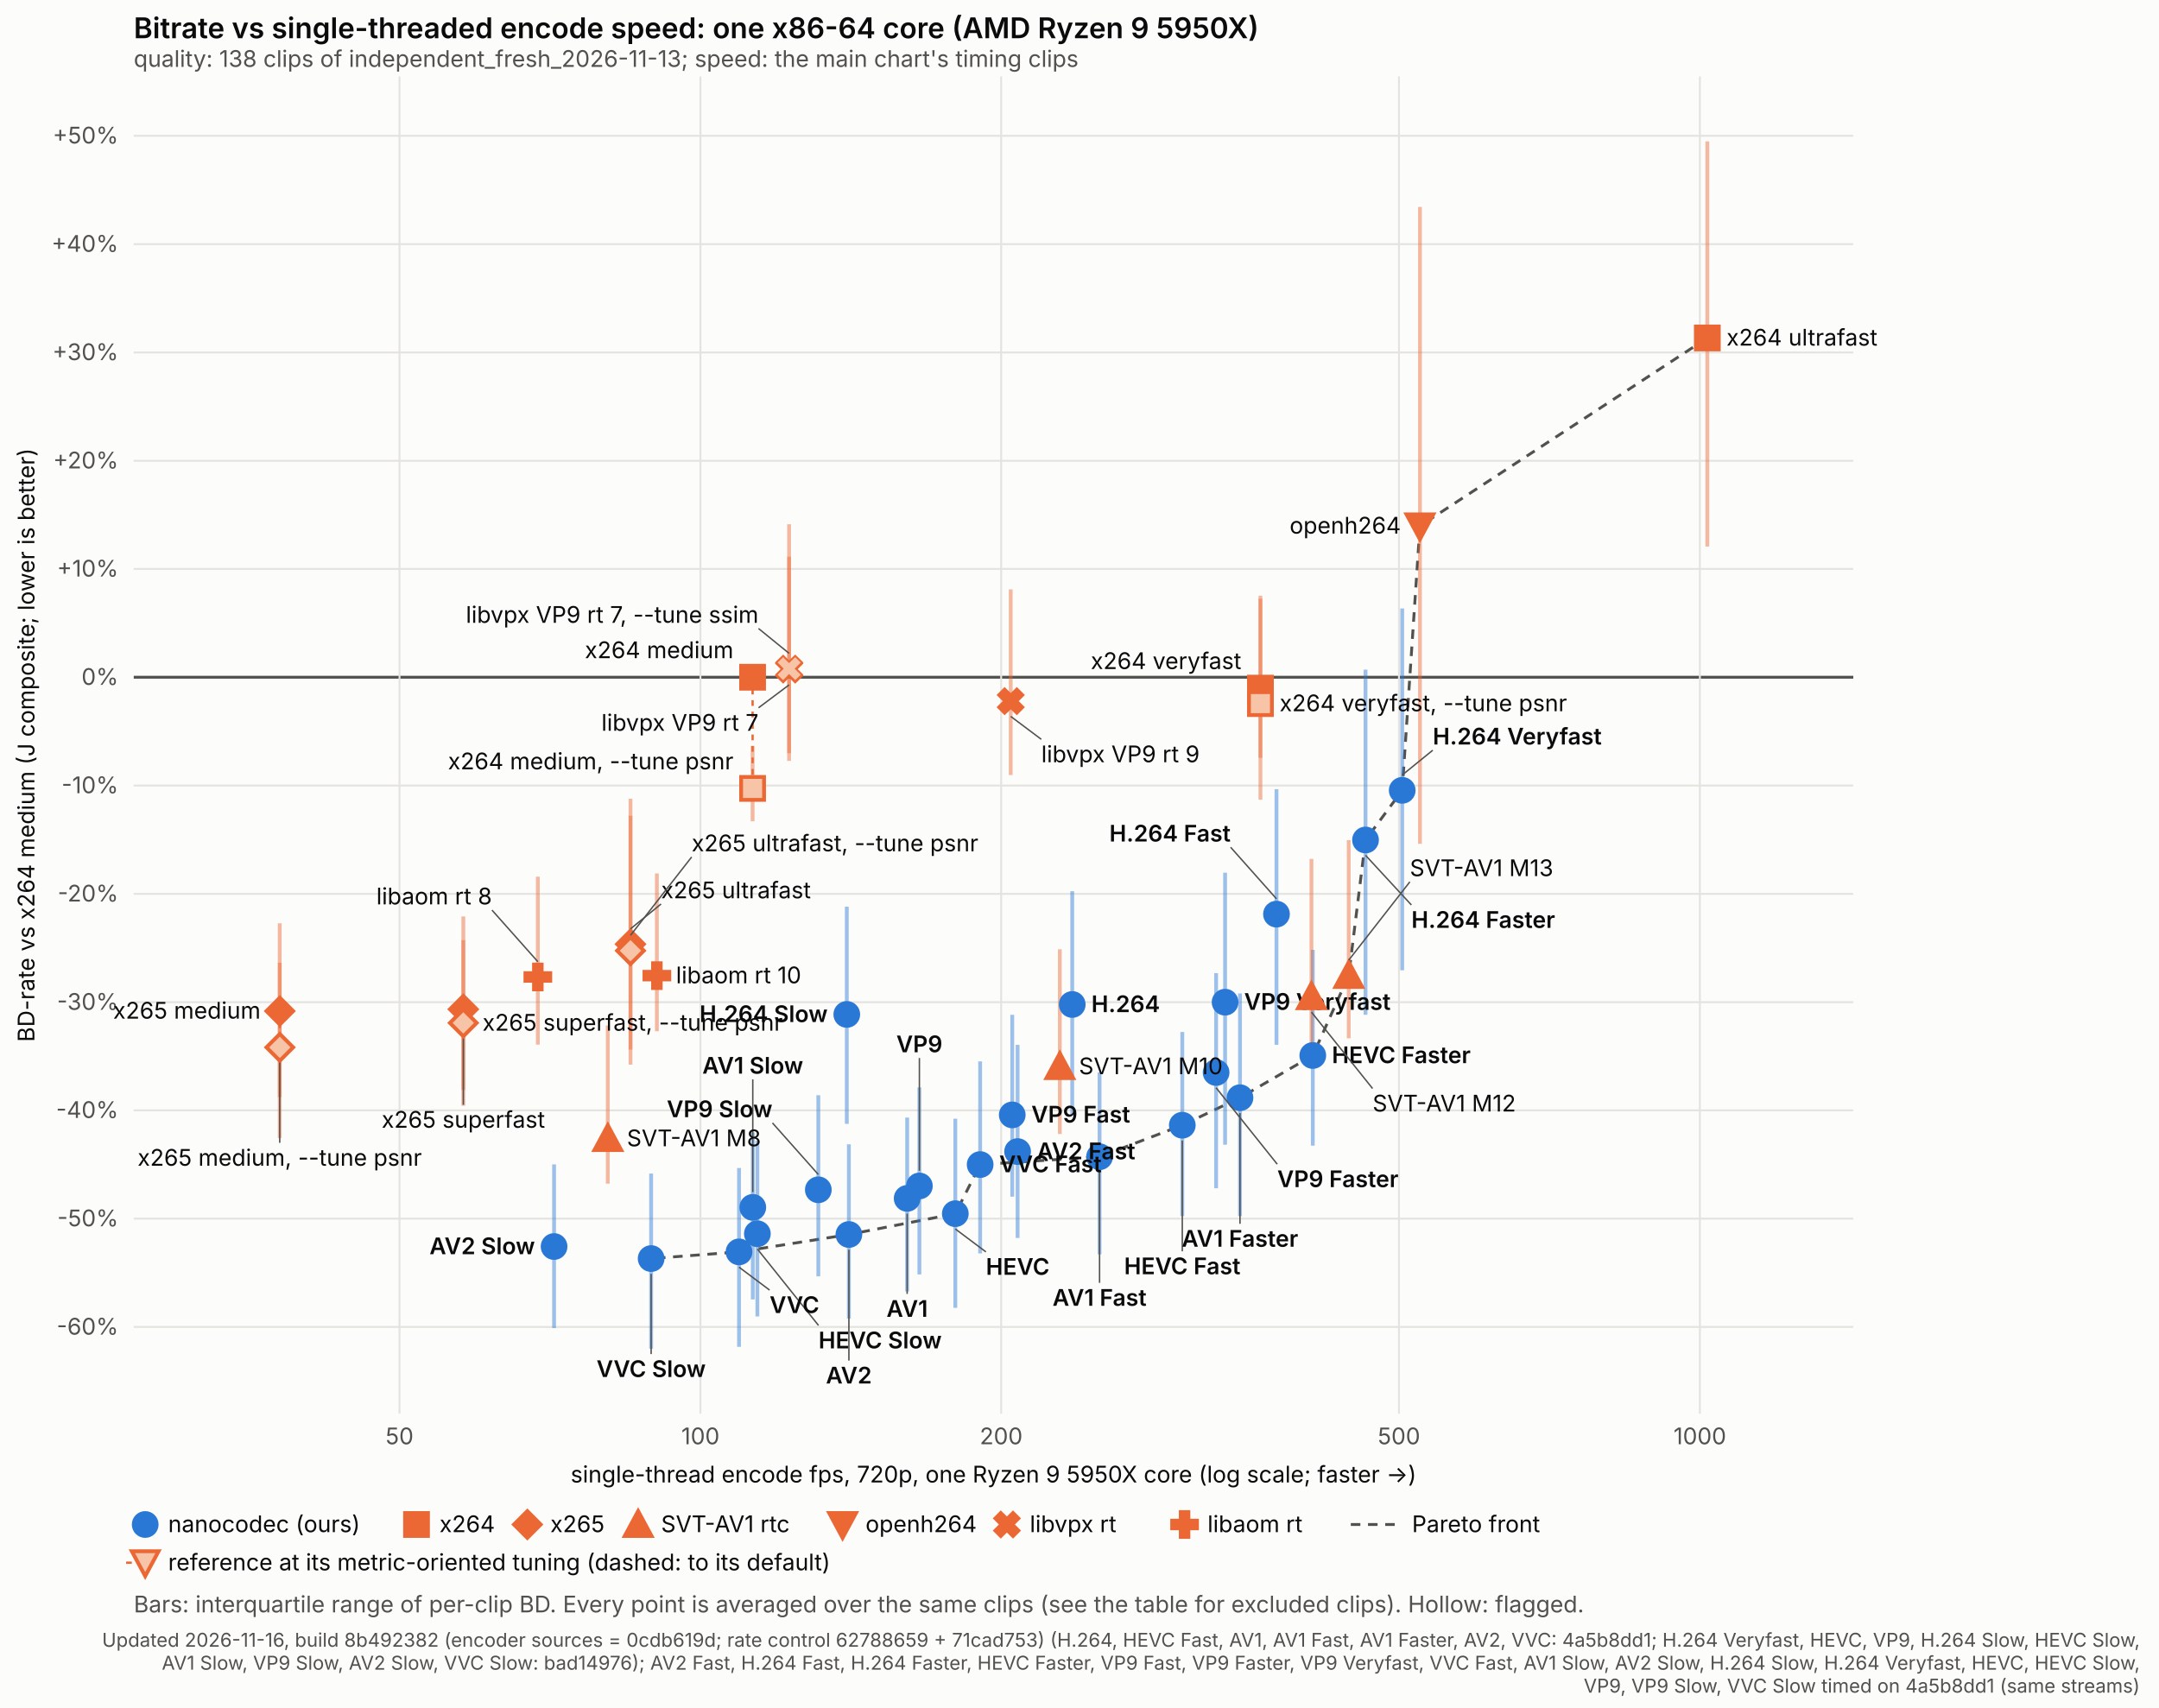
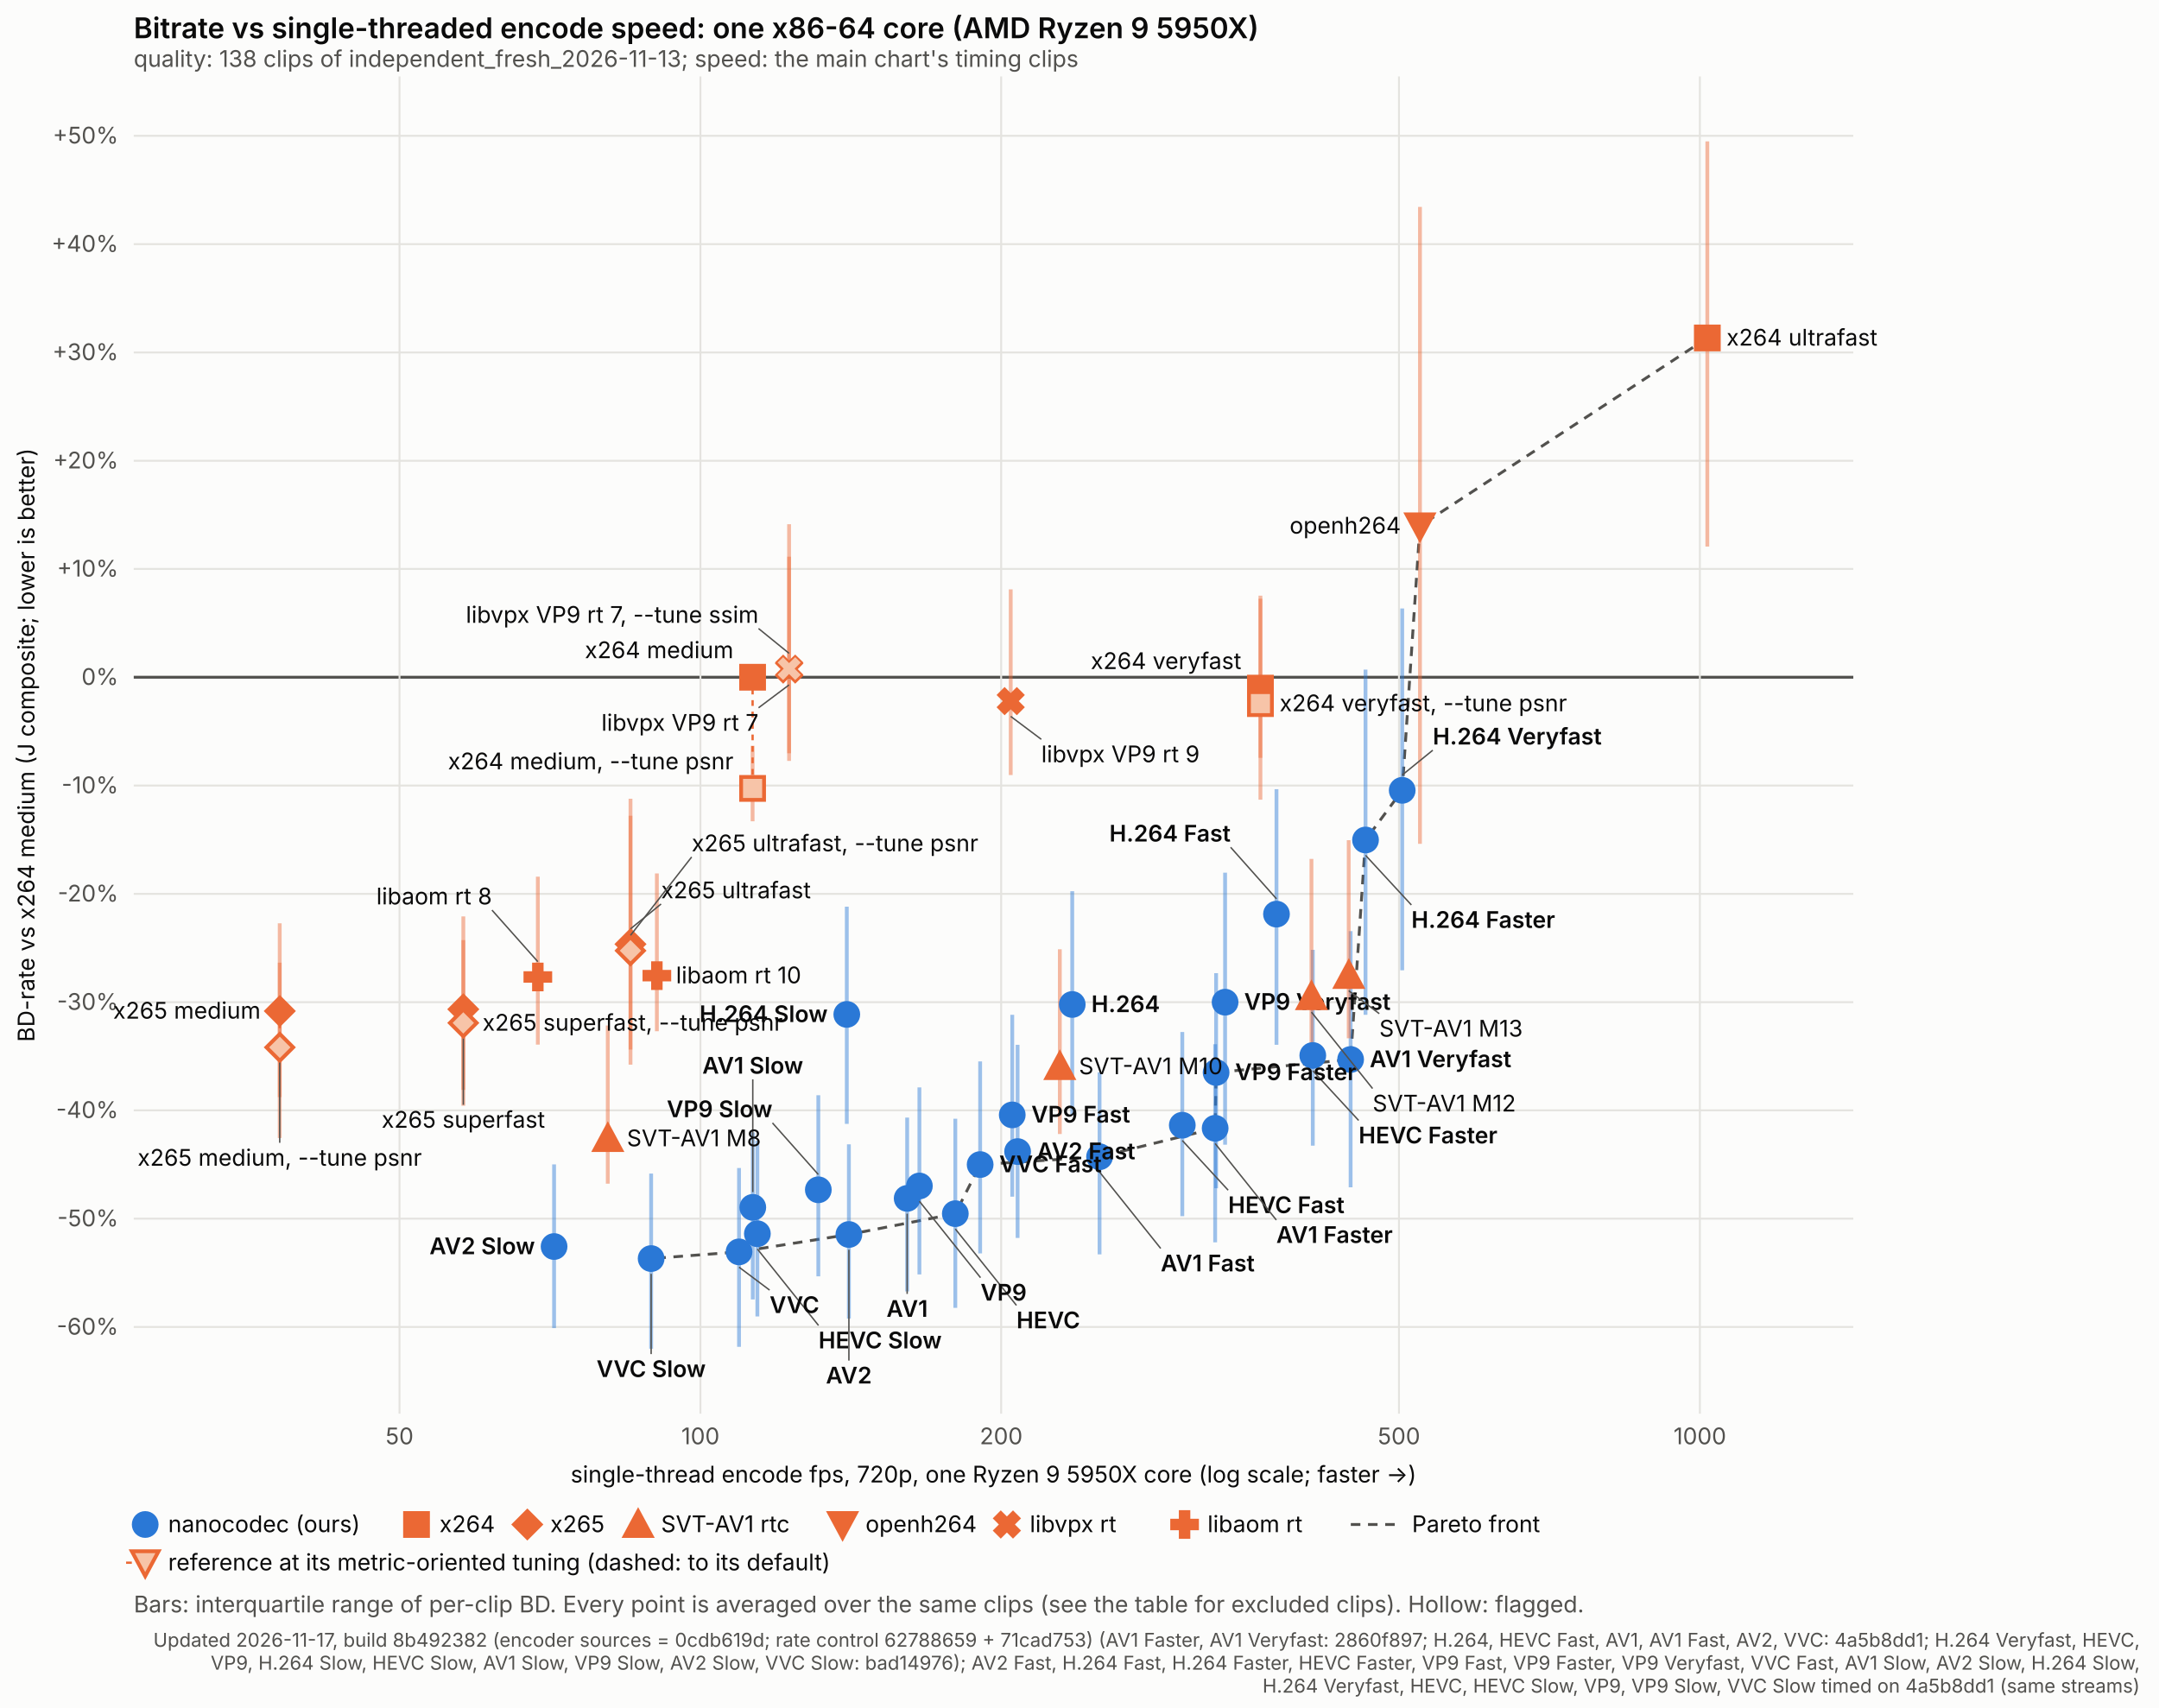
<svg xmlns="http://www.w3.org/2000/svg" viewBox="0 0 1130 894" width="1130" height="894" font-family="system-ui, -apple-system, Segoe UI, sans-serif" font-size="12">
  <rect width="1130" height="894" fill="#fcfcfb" />
  <text x="70" y="20" font-size="15" font-weight="600" fill="#0b0b0b">Bitrate vs single-threaded encode speed: one x86-64 core (AMD Ryzen 9 5950X)</text>
  <text x="70" y="35" fill="#52514e">quality: 138 clips of independent_fresh_2026-11-13; speed: the main chart's timing clips</text>
  <line x1="70" x2="970" y1="694.6" y2="694.6" stroke="#e4e3df" stroke-width="1" />
  <text x="62" y="698.6" text-anchor="end" fill="#52514e">-60%</text>
  <line x1="70" x2="970" y1="637.9" y2="637.9" stroke="#e4e3df" stroke-width="1" />
  <text x="62" y="641.9" text-anchor="end" fill="#52514e">-50%</text>
  <line x1="70" x2="970" y1="581.2" y2="581.2" stroke="#e4e3df" stroke-width="1" />
  <text x="62" y="585.2" text-anchor="end" fill="#52514e">-40%</text>
  <line x1="70" x2="970" y1="524.6" y2="524.6" stroke="#e4e3df" stroke-width="1" />
  <text x="62" y="528.6" text-anchor="end" fill="#52514e">-30%</text>
  <line x1="70" x2="970" y1="467.9" y2="467.9" stroke="#e4e3df" stroke-width="1" />
  <text x="62" y="471.9" text-anchor="end" fill="#52514e">-20%</text>
  <line x1="70" x2="970" y1="411.2" y2="411.2" stroke="#e4e3df" stroke-width="1" />
  <text x="62" y="415.2" text-anchor="end" fill="#52514e">-10%</text>
  <line x1="70" x2="970" y1="354.5" y2="354.5" stroke="#52514e" stroke-width="1.5" />
  <text x="62" y="358.5" text-anchor="end" fill="#52514e">0%</text>
  <line x1="70" x2="970" y1="297.8" y2="297.8" stroke="#e4e3df" stroke-width="1" />
  <text x="62" y="301.8" text-anchor="end" fill="#52514e">+10%</text>
  <line x1="70" x2="970" y1="241.2" y2="241.2" stroke="#e4e3df" stroke-width="1" />
  <text x="62" y="245.2" text-anchor="end" fill="#52514e">+20%</text>
  <line x1="70" x2="970" y1="184.5" y2="184.5" stroke="#e4e3df" stroke-width="1" />
  <text x="62" y="188.5" text-anchor="end" fill="#52514e">+30%</text>
  <line x1="70" x2="970" y1="127.8" y2="127.8" stroke="#e4e3df" stroke-width="1" />
  <text x="62" y="131.8" text-anchor="end" fill="#52514e">+40%</text>
  <line x1="70" x2="970" y1="71.1" y2="71.1" stroke="#e4e3df" stroke-width="1" />
  <text x="62" y="75.1" text-anchor="end" fill="#52514e">+50%</text>
  <line x1="209.1" x2="209.1" y1="40" y2="740" stroke="#e4e3df" />
  <text x="209.1" y="756" text-anchor="middle" fill="#52514e">50</text>
  <line x1="366.6" x2="366.6" y1="40" y2="740" stroke="#e4e3df" />
  <text x="366.6" y="756" text-anchor="middle" fill="#52514e">100</text>
  <line x1="524.0" x2="524.0" y1="40" y2="740" stroke="#e4e3df" />
  <text x="524.0" y="756" text-anchor="middle" fill="#52514e">200</text>
  <line x1="732.2" x2="732.2" y1="40" y2="740" stroke="#e4e3df" />
  <text x="732.2" y="756" text-anchor="middle" fill="#52514e">500</text>
  <line x1="889.7" x2="889.7" y1="40" y2="740" stroke="#e4e3df" />
  <text x="889.7" y="756" text-anchor="middle" fill="#52514e">1000</text>
  <text x="520.0" y="776" text-anchor="middle" fill="#0b0b0b">single-thread encode fps, 720p, one Ryzen 9 5950X core (log scale; faster →)</text>
  <text transform="translate(18,390.0) rotate(-90)" text-anchor="middle" fill="#0b0b0b">BD-rate vs x264 medium (J composite; lower is better)</text>
-   <polyline points="893.6,176.9 743.2,275.3 733.9,413.7 714.7,439.7 705.9,510.6 687.1,552.5 649.0,574.6 618.8,589.0 575.5,605.5 513.0,609.6 500.0,635.3 444.3,646.2 386.8,655.3 340.8,658.8" fill="none" stroke="#52514e" stroke-width="1.5" stroke-dasharray="5 4" />
+   <polyline points="893.6,176.9 743.2,275.3 733.9,413.7 714.7,439.7 706.9,554.6 636.5,561.4 636.0,590.6 575.5,605.5 513.0,609.6 500.0,635.3 444.3,646.2 386.8,655.3 340.8,658.8" fill="none" stroke="#52514e" stroke-width="1.5" stroke-dasharray="5 4" />
  <line x1="659.7" y1="360.2" x2="659.7" y2="368.3" stroke="#eb6834" stroke-width="1.2" stroke-dasharray="3 3" />
  <line x1="393.9" y1="354.5" x2="393.9" y2="412.7" stroke="#eb6834" stroke-width="1.2" stroke-dasharray="3 3" />
  <line x1="330.0" y1="494.2" x2="330.0" y2="497.6" stroke="#eb6834" stroke-width="1.2" stroke-dasharray="3 3" />
  <line x1="242.5" y1="528.3" x2="242.5" y2="535.5" stroke="#eb6834" stroke-width="1.2" stroke-dasharray="3 3" />
  <line x1="146.4" y1="529.2" x2="146.4" y2="548.2" stroke="#eb6834" stroke-width="1.2" stroke-dasharray="3 3" />
  <line x1="413.0" y1="350.5" x2="413.0" y2="350.0" stroke="#eb6834" stroke-width="1.2" stroke-dasharray="3 3" />
  <line x1="393.9" x2="393.9" y1="354.5" y2="354.5" stroke="#eb6834" stroke-opacity="0.45" stroke-width="2" />
  <line x1="443.2" x2="443.2" y1="588.3" y2="474.6" stroke="#2a78d6" stroke-opacity="0.45" stroke-width="2" />
  <line x1="561.2" x2="561.2" y1="583.8" y2="466.5" stroke="#2a78d6" stroke-opacity="0.45" stroke-width="2" />
  <line x1="668.1" x2="668.1" y1="546.9" y2="413.1" stroke="#2a78d6" stroke-opacity="0.45" stroke-width="2" />
  <line x1="714.7" x2="714.7" y1="531.2" y2="350.5" stroke="#2a78d6" stroke-opacity="0.45" stroke-width="2" />
  <line x1="733.9" x2="733.9" y1="507.9" y2="318.5" stroke="#2a78d6" stroke-opacity="0.45" stroke-width="2" />
  <line x1="396.4" x2="396.4" y1="689.1" y2="597.1" stroke="#2a78d6" stroke-opacity="0.45" stroke-width="2" />
  <line x1="500.0" x2="500.0" y1="684.6" y2="585.6" stroke="#2a78d6" stroke-opacity="0.45" stroke-width="2" />
  <line x1="618.8" x2="618.8" y1="636.6" y2="540.2" stroke="#2a78d6" stroke-opacity="0.45" stroke-width="2" />
  <line x1="687.1" x2="687.1" y1="599.7" y2="497.2" stroke="#2a78d6" stroke-opacity="0.45" stroke-width="2" />
  <line x1="394.0" x2="394.0" y1="680.2" y2="592.8" stroke="#2a78d6" stroke-opacity="0.45" stroke-width="2" />
  <line x1="474.8" x2="474.8" y1="676.0" y2="585.0" stroke="#2a78d6" stroke-opacity="0.45" stroke-width="2" />
  <line x1="575.5" x2="575.5" y1="656.6" y2="561.3" stroke="#2a78d6" stroke-opacity="0.45" stroke-width="2" />
-   <line x1="649.0" x2="649.0" y1="636.6" y2="520.0" stroke="#2a78d6" stroke-opacity="0.45" stroke-width="2" />
+   <line x1="636.0" x2="636.0" y1="650.3" y2="546.6" stroke="#2a78d6" stroke-opacity="0.45" stroke-width="2" />
+   <line x1="706.9" x2="706.9" y1="621.5" y2="487.4" stroke="#2a78d6" stroke-opacity="0.45" stroke-width="2" />
  <line x1="428.3" x2="428.3" y1="668.1" y2="573.3" stroke="#2a78d6" stroke-opacity="0.45" stroke-width="2" />
  <line x1="481.2" x2="481.2" y1="667.1" y2="569.2" stroke="#2a78d6" stroke-opacity="0.45" stroke-width="2" />
  <line x1="529.8" x2="529.8" y1="626.4" y2="531.2" stroke="#2a78d6" stroke-opacity="0.45" stroke-width="2" />
  <line x1="636.5" x2="636.5" y1="622.0" y2="509.4" stroke="#2a78d6" stroke-opacity="0.45" stroke-width="2" />
  <line x1="641.2" x2="641.2" y1="599.2" y2="456.8" stroke="#2a78d6" stroke-opacity="0.45" stroke-width="2" />
  <line x1="290.0" x2="290.0" y1="695.2" y2="609.5" stroke="#2a78d6" stroke-opacity="0.45" stroke-width="2" />
  <line x1="444.3" x2="444.3" y1="690.2" y2="599.0" stroke="#2a78d6" stroke-opacity="0.45" stroke-width="2" />
  <line x1="532.6" x2="532.6" y1="648.0" y2="546.9" stroke="#2a78d6" stroke-opacity="0.45" stroke-width="2" />
  <line x1="340.8" x2="340.8" y1="706.0" y2="614.3" stroke="#2a78d6" stroke-opacity="0.45" stroke-width="2" />
  <line x1="386.8" x2="386.8" y1="705.0" y2="611.4" stroke="#2a78d6" stroke-opacity="0.45" stroke-width="2" />
  <line x1="513.0" x2="513.0" y1="656.1" y2="555.6" stroke="#2a78d6" stroke-opacity="0.45" stroke-width="2" />
  <line x1="743.2" x2="743.2" y1="441.7" y2="108.3" stroke="#eb6834" stroke-opacity="0.45" stroke-width="2" />
  <line x1="893.6" x2="893.6" y1="286.1" y2="74.0" stroke="#eb6834" stroke-opacity="0.45" stroke-width="2" />
  <line x1="659.7" x2="659.7" y1="396.7" y2="313.4" stroke="#eb6834" stroke-opacity="0.45" stroke-width="2" />
  <line x1="330.0" x2="330.0" y1="549.4" y2="418.1" stroke="#eb6834" stroke-opacity="0.45" stroke-width="2" />
  <line x1="242.5" x2="242.5" y1="570.5" y2="479.7" stroke="#eb6834" stroke-opacity="0.45" stroke-width="2" />
  <line x1="146.4" x2="146.4" y1="574.3" y2="483.3" stroke="#eb6834" stroke-opacity="0.45" stroke-width="2" />
  <line x1="318.1" x2="318.1" y1="619.6" y2="536.8" stroke="#eb6834" stroke-opacity="0.45" stroke-width="2" />
  <line x1="554.7" x2="554.7" y1="593.6" y2="496.9" stroke="#eb6834" stroke-opacity="0.45" stroke-width="2" />
  <line x1="686.4" x2="686.4" y1="557.7" y2="449.6" stroke="#eb6834" stroke-opacity="0.45" stroke-width="2" />
  <line x1="705.9" x2="705.9" y1="543.5" y2="439.8" stroke="#eb6834" stroke-opacity="0.45" stroke-width="2" />
  <line x1="413.0" x2="413.0" y1="394.3" y2="274.4" stroke="#eb6834" stroke-opacity="0.45" stroke-width="2" />
  <line x1="529.0" x2="529.0" y1="405.7" y2="308.5" stroke="#eb6834" stroke-opacity="0.45" stroke-width="2" />
  <line x1="281.5" x2="281.5" y1="546.8" y2="458.9" stroke="#eb6834" stroke-opacity="0.45" stroke-width="2" />
  <line x1="343.8" x2="343.8" y1="539.8" y2="457.2" stroke="#eb6834" stroke-opacity="0.45" stroke-width="2" />
  <line x1="659.7" x2="659.7" y1="418.6" y2="311.8" stroke="#eb6834" stroke-opacity="0.45" stroke-width="2" />
  <line x1="393.9" x2="393.9" y1="429.9" y2="390.4" stroke="#eb6834" stroke-opacity="0.45" stroke-width="2" />
  <line x1="330.0" x2="330.0" y1="557.3" y2="427.0" stroke="#eb6834" stroke-opacity="0.45" stroke-width="2" />
  <line x1="242.5" x2="242.5" y1="578.8" y2="492.1" stroke="#eb6834" stroke-opacity="0.45" stroke-width="2" />
  <line x1="146.4" x2="146.4" y1="595.7" y2="503.9" stroke="#eb6834" stroke-opacity="0.45" stroke-width="2" />
  <line x1="413.0" x2="413.0" y1="398.3" y2="291.4" stroke="#eb6834" stroke-opacity="0.45" stroke-width="2" />
  <g>
    <rect x="387.9" y="348.5" width="12" height="12" fill="#eb6834" stroke="#eb6834" stroke-width="2" />
  </g>
  <text x="383.9" y="344.5" text-anchor="end" fill="#0b0b0b">x264 medium</text>
  <g>
    <circle cx="443.2" cy="531.0" r="6" fill="#2a78d6" stroke="#2a78d6" stroke-width="2" />
  </g>
  <text x="433.2" y="535.0" text-anchor="end" fill="#0b0b0b" font-weight="600">H.264 Slow</text>
  <g>
    <circle cx="561.2" cy="525.8" r="6" fill="#2a78d6" stroke="#2a78d6" stroke-width="2" />
  </g>
  <text x="571.2" y="529.8" text-anchor="start" fill="#0b0b0b" font-weight="600">H.264</text>
  <g>
    <circle cx="668.1" cy="478.5" r="6" fill="#2a78d6" stroke="#2a78d6" stroke-width="2" />
  </g>
  <line x1="668.1" y1="470.5" x2="644.1" y2="443.5" stroke="#52514e" stroke-width="0.75" />
  <text x="644.1" y="440.5" text-anchor="end" fill="#0b0b0b" font-weight="600">H.264 Fast</text>
  <g>
    <circle cx="714.7" cy="439.7" r="6" fill="#2a78d6" stroke="#2a78d6" stroke-width="2" />
  </g>
  <line x1="714.7" y1="447.7" x2="738.7" y2="473.7" stroke="#52514e" stroke-width="0.75" />
  <text x="738.7" y="485.7" text-anchor="start" fill="#0b0b0b" font-weight="600">H.264 Faster</text>
  <g>
    <circle cx="733.9" cy="413.7" r="6" fill="#2a78d6" stroke="#2a78d6" stroke-width="2" />
  </g>
  <line x1="733.9" y1="405.7" x2="749.9" y2="392.7" stroke="#52514e" stroke-width="0.75" />
  <text x="749.9" y="389.7" text-anchor="start" fill="#0b0b0b" font-weight="600">H.264 Veryfast</text>
  <g>
    <circle cx="396.4" cy="645.8" r="6" fill="#2a78d6" stroke="#2a78d6" stroke-width="2" />
  </g>
  <line x1="396.4" y1="653.8" x2="428.4" y2="693.8" stroke="#52514e" stroke-width="0.75" />
  <text x="428.4" y="705.8" text-anchor="start" fill="#0b0b0b" font-weight="600">HEVC Slow</text>
  <g>
    <circle cx="500.0" cy="635.3" r="6" fill="#2a78d6" stroke="#2a78d6" stroke-width="2" />
  </g>
-   <line x1="500.0" y1="643.3" x2="516.0" y2="655.3" stroke="#52514e" stroke-width="0.75" />
-   <text x="516.0" y="667.3" text-anchor="start" fill="#0b0b0b" font-weight="600">HEVC</text>
+   <line x1="500.0" y1="643.3" x2="532.0" y2="683.3" stroke="#52514e" stroke-width="0.75" />
+   <text x="532.0" y="695.3" text-anchor="start" fill="#0b0b0b" font-weight="600">HEVC</text>
  <g>
    <circle cx="618.8" cy="589.0" r="6" fill="#2a78d6" stroke="#2a78d6" stroke-width="2" />
  </g>
-   <line x1="618.8" y1="597.0" x2="618.8" y2="655.0" stroke="#52514e" stroke-width="0.75" />
-   <text x="618.8" y="667.0" text-anchor="middle" fill="#0b0b0b" font-weight="600">HEVC Fast</text>
+   <line x1="618.8" y1="597.0" x2="642.8" y2="623.0" stroke="#52514e" stroke-width="0.75" />
+   <text x="642.8" y="635.0" text-anchor="start" fill="#0b0b0b" font-weight="600">HEVC Fast</text>
  <g>
    <circle cx="687.1" cy="552.5" r="6" fill="#2a78d6" stroke="#2a78d6" stroke-width="2" />
  </g>
-   <text x="697.1" y="556.5" text-anchor="start" fill="#0b0b0b" font-weight="600">HEVC Faster</text>
+   <line x1="687.1" y1="560.5" x2="711.1" y2="586.5" stroke="#52514e" stroke-width="0.75" />
+   <text x="711.1" y="598.5" text-anchor="start" fill="#0b0b0b" font-weight="600">HEVC Faster</text>
  <g>
    <circle cx="394.0" cy="632.0" r="6" fill="#2a78d6" stroke="#2a78d6" stroke-width="2" />
  </g>
  <line x1="394.0" y1="624.0" x2="394.0" y2="565.0" stroke="#52514e" stroke-width="0.75" />
  <text x="394.0" y="562.0" text-anchor="middle" fill="#0b0b0b" font-weight="600">AV1 Slow</text>
  <g>
    <circle cx="474.8" cy="627.3" r="6" fill="#2a78d6" stroke="#2a78d6" stroke-width="2" />
  </g>
  <line x1="474.8" y1="635.3" x2="474.8" y2="677.3" stroke="#52514e" stroke-width="0.75" />
  <text x="474.8" y="689.3" text-anchor="middle" fill="#0b0b0b" font-weight="600">AV1</text>
  <g>
    <circle cx="575.5" cy="605.5" r="6" fill="#2a78d6" stroke="#2a78d6" stroke-width="2" />
  </g>
-   <line x1="575.5" y1="613.5" x2="575.5" y2="671.5" stroke="#52514e" stroke-width="0.75" />
-   <text x="575.5" y="683.5" text-anchor="middle" fill="#0b0b0b" font-weight="600">AV1 Fast</text>
-   <g>
-     <circle cx="649.0" cy="574.6" r="6" fill="#2a78d6" stroke="#2a78d6" stroke-width="2" />
-   </g>
-   <line x1="649.0" y1="582.6" x2="649.0" y2="640.6" stroke="#52514e" stroke-width="0.75" />
-   <text x="649.0" y="652.6" text-anchor="middle" fill="#0b0b0b" font-weight="600">AV1 Faster</text>
+   <line x1="575.5" y1="613.5" x2="607.5" y2="653.5" stroke="#52514e" stroke-width="0.75" />
+   <text x="607.5" y="665.5" text-anchor="start" fill="#0b0b0b" font-weight="600">AV1 Fast</text>
+   <g>
+     <circle cx="636.0" cy="590.6" r="6" fill="#2a78d6" stroke="#2a78d6" stroke-width="2" />
+   </g>
+   <line x1="636.0" y1="598.6" x2="668.0" y2="638.6" stroke="#52514e" stroke-width="0.75" />
+   <text x="668.0" y="650.6" text-anchor="start" fill="#0b0b0b" font-weight="600">AV1 Faster</text>
+   <g>
+     <circle cx="706.9" cy="554.6" r="6" fill="#2a78d6" stroke="#2a78d6" stroke-width="2" />
+   </g>
+   <text x="716.9" y="558.6" text-anchor="start" fill="#0b0b0b" font-weight="600">AV1 Veryfast</text>
  <g>
    <circle cx="428.3" cy="622.8" r="6" fill="#2a78d6" stroke="#2a78d6" stroke-width="2" />
  </g>
  <line x1="428.3" y1="614.8" x2="404.3" y2="587.8" stroke="#52514e" stroke-width="0.75" />
  <text x="404.3" y="584.8" text-anchor="end" fill="#0b0b0b" font-weight="600">VP9 Slow</text>
  <g>
    <circle cx="481.2" cy="620.8" r="6" fill="#2a78d6" stroke="#2a78d6" stroke-width="2" />
  </g>
-   <line x1="481.2" y1="612.8" x2="481.2" y2="553.8" stroke="#52514e" stroke-width="0.75" />
-   <text x="481.2" y="550.8" text-anchor="middle" fill="#0b0b0b" font-weight="600">VP9</text>
+   <line x1="481.2" y1="628.8" x2="513.2" y2="668.8" stroke="#52514e" stroke-width="0.75" />
+   <text x="513.2" y="680.8" text-anchor="start" fill="#0b0b0b" font-weight="600">VP9</text>
  <g>
    <circle cx="529.8" cy="583.6" r="6" fill="#2a78d6" stroke="#2a78d6" stroke-width="2" />
  </g>
  <text x="539.8" y="587.6" text-anchor="start" fill="#0b0b0b" font-weight="600">VP9 Fast</text>
  <g>
    <circle cx="636.5" cy="561.4" r="6" fill="#2a78d6" stroke="#2a78d6" stroke-width="2" />
  </g>
-   <line x1="636.5" y1="569.4" x2="668.5" y2="609.4" stroke="#52514e" stroke-width="0.75" />
-   <text x="668.5" y="621.4" text-anchor="start" fill="#0b0b0b" font-weight="600">VP9 Faster</text>
+   <text x="646.5" y="565.4" text-anchor="start" fill="#0b0b0b" font-weight="600">VP9 Faster</text>
  <g>
    <circle cx="641.2" cy="524.6" r="6" fill="#2a78d6" stroke="#2a78d6" stroke-width="2" />
  </g>
  <text x="651.2" y="528.6" text-anchor="start" fill="#0b0b0b" font-weight="600">VP9 Veryfast</text>
  <g>
    <circle cx="290.0" cy="652.5" r="6" fill="#2a78d6" stroke="#2a78d6" stroke-width="2" />
  </g>
  <text x="280.0" y="656.5" text-anchor="end" fill="#0b0b0b" font-weight="600">AV2 Slow</text>
  <g>
    <circle cx="444.3" cy="646.2" r="6" fill="#2a78d6" stroke="#2a78d6" stroke-width="2" />
  </g>
  <line x1="444.3" y1="654.2" x2="444.3" y2="712.2" stroke="#52514e" stroke-width="0.75" />
  <text x="444.3" y="724.2" text-anchor="middle" fill="#0b0b0b" font-weight="600">AV2</text>
  <g>
    <circle cx="532.6" cy="602.8" r="6" fill="#2a78d6" stroke="#2a78d6" stroke-width="2" />
  </g>
  <text x="542.6" y="606.8" text-anchor="start" fill="#0b0b0b" font-weight="600">AV2 Fast</text>
  <g>
    <circle cx="340.8" cy="658.8" r="6" fill="#2a78d6" stroke="#2a78d6" stroke-width="2" />
  </g>
  <line x1="340.8" y1="666.8" x2="340.8" y2="708.8" stroke="#52514e" stroke-width="0.75" />
  <text x="340.8" y="720.8" text-anchor="middle" fill="#0b0b0b" font-weight="600">VVC Slow</text>
  <g>
    <circle cx="386.8" cy="655.3" r="6" fill="#2a78d6" stroke="#2a78d6" stroke-width="2" />
  </g>
  <line x1="386.8" y1="663.3" x2="402.8" y2="675.3" stroke="#52514e" stroke-width="0.75" />
  <text x="402.8" y="687.3" text-anchor="start" fill="#0b0b0b" font-weight="600">VVC</text>
  <g>
    <circle cx="513.0" cy="609.6" r="6" fill="#2a78d6" stroke="#2a78d6" stroke-width="2" />
  </g>
  <text x="523.0" y="613.6" text-anchor="start" fill="#0b0b0b" font-weight="600">VVC Fast</text>
  <g>
    <polygon points="743.171,282.257 750.171,269.257 736.171,269.257" fill="#eb6834" stroke="#eb6834" stroke-width="2" />
  </g>
  <text x="733.2" y="279.3" text-anchor="end" fill="#0b0b0b">openh264</text>
  <g>
    <rect x="887.6" y="170.9" width="12" height="12" fill="#eb6834" stroke="#eb6834" stroke-width="2" />
  </g>
  <text x="903.6" y="180.9" text-anchor="start" fill="#0b0b0b">x264 ultrafast</text>
  <g>
    <rect x="653.7" y="354.2" width="12" height="12" fill="#eb6834" stroke="#eb6834" stroke-width="2" />
  </g>
  <text x="649.7" y="350.2" text-anchor="end" fill="#0b0b0b">x264 veryfast</text>
  <g>
    <polygon points="329.978,487.21 336.978,494.21 329.978,501.21 322.978,494.21" fill="#eb6834" stroke="#eb6834" stroke-width="2" />
  </g>
  <line x1="330.0" y1="486.2" x2="346.0" y2="473.2" stroke="#52514e" stroke-width="0.75" />
  <text x="346.0" y="470.2" text-anchor="start" fill="#0b0b0b">x265 ultrafast</text>
  <g>
    <polygon points="242.489,521.305 249.489,528.305 242.489,535.305 235.489,528.305" fill="#eb6834" stroke="#eb6834" stroke-width="2" />
  </g>
  <line x1="242.5" y1="536.3" x2="242.5" y2="578.3" stroke="#52514e" stroke-width="0.75" />
  <text x="242.5" y="590.3" text-anchor="middle" fill="#0b0b0b">x265 superfast</text>
  <g>
    <polygon points="146.449,522.24 153.449,529.24 146.449,536.24 139.449,529.24" fill="#eb6834" stroke="#eb6834" stroke-width="2" />
  </g>
  <text x="136.4" y="533.2" text-anchor="end" fill="#0b0b0b">x265 medium</text>
  <g>
    <polygon points="318.125,588.991 325.125,601.991 311.125,601.991" fill="#eb6834" stroke="#eb6834" stroke-width="2" />
  </g>
  <text x="328.1" y="600.0" text-anchor="start" fill="#0b0b0b">SVT-AV1 M8</text>
  <g>
    <polygon points="554.706,551.34 561.706,564.34 547.706,564.34" fill="#eb6834" stroke="#eb6834" stroke-width="2" />
  </g>
  <text x="564.7" y="562.3" text-anchor="start" fill="#0b0b0b">SVT-AV1 M10</text>
  <g>
    <polygon points="686.399,514.756 693.399,527.756 679.399,527.756" fill="#eb6834" stroke="#eb6834" stroke-width="2" />
  </g>
  <line x1="686.4" y1="529.8" x2="718.4" y2="569.8" stroke="#52514e" stroke-width="0.75" />
  <text x="718.4" y="581.8" text-anchor="start" fill="#0b0b0b">SVT-AV1 M12</text>
  <g>
    <polygon points="705.948,503.627 712.948,516.627 698.948,516.627" fill="#eb6834" stroke="#eb6834" stroke-width="2" />
  </g>
-   <line x1="705.9" y1="502.6" x2="737.9" y2="461.6" stroke="#52514e" stroke-width="0.75" />
-   <text x="737.9" y="458.6" text-anchor="start" fill="#0b0b0b">SVT-AV1 M13</text>
+   <line x1="705.9" y1="518.6" x2="721.9" y2="530.6" stroke="#52514e" stroke-width="0.75" />
+   <text x="721.9" y="542.6" text-anchor="start" fill="#0b0b0b">SVT-AV1 M13</text>
  <g>
    <polygon points="416.2,343.8 419.8,347.3 416.6,350.5 419.8,353.7 416.2,357.2 413.0,354.0 409.9,357.2 406.3,353.7 409.5,350.5 406.3,347.3 409.9,343.8 413.0,347.0" fill="#eb6834" stroke="#eb6834" stroke-width="1" />
  </g>
  <line x1="413.0" y1="358.5" x2="397.0" y2="370.5" stroke="#52514e" stroke-width="0.75" />
  <text x="397.0" y="382.5" text-anchor="end" fill="#0b0b0b">libvpx VP9 rt 7</text>
  <g>
    <polygon points="532.2,360.3 535.7,363.8 532.5,367.0 535.7,370.2 532.2,373.7 529.0,370.6 525.8,373.7 522.3,370.2 525.5,367.0 522.3,363.8 525.8,360.3 529.0,363.5" fill="#eb6834" stroke="#eb6834" stroke-width="1" />
  </g>
  <line x1="529.0" y1="375.0" x2="545.0" y2="387.0" stroke="#52514e" stroke-width="0.75" />
  <text x="545.0" y="399.0" text-anchor="start" fill="#0b0b0b">libvpx VP9 rt 9</text>
  <g>
    <polygon points="279.0,504.4 284.0,504.4 284.0,508.9 288.5,508.9 288.5,513.9 284.0,513.9 284.0,518.4 279.0,518.4 279.0,513.9 274.5,513.9 274.5,508.9 279.0,508.9" fill="#eb6834" stroke="#eb6834" stroke-width="1" />
  </g>
  <line x1="281.5" y1="503.4" x2="257.5" y2="476.4" stroke="#52514e" stroke-width="0.75" />
  <text x="257.5" y="473.4" text-anchor="end" fill="#0b0b0b">libaom rt 8</text>
  <g>
    <polygon points="341.3,503.7 346.3,503.7 346.3,508.2 350.8,508.2 350.8,513.2 346.3,513.2 346.3,517.7 341.3,517.7 341.3,513.2 336.8,513.2 336.8,508.2 341.3,508.2" fill="#eb6834" stroke="#eb6834" stroke-width="1" />
  </g>
  <text x="353.8" y="514.7" text-anchor="start" fill="#0b0b0b">libaom rt 10</text>
  <g>
    <rect x="653.7" y="362.3" width="12" height="12" fill="#f7c4a8" stroke="#eb6834" stroke-width="2" />
  </g>
  <text x="669.7" y="372.3" text-anchor="start" fill="#0b0b0b">x264 veryfast, --tune psnr</text>
  <g>
    <rect x="387.9" y="406.7" width="12" height="12" fill="#f7c4a8" stroke="#eb6834" stroke-width="2" />
  </g>
  <text x="383.9" y="402.7" text-anchor="end" fill="#0b0b0b">x264 medium, --tune psnr</text>
  <g>
    <polygon points="329.978,490.633 336.978,497.633 329.978,504.633 322.978,497.633" fill="#f7c4a8" stroke="#eb6834" stroke-width="2" />
  </g>
  <line x1="330.0" y1="489.6" x2="362.0" y2="448.6" stroke="#52514e" stroke-width="0.75" />
  <text x="362.0" y="445.6" text-anchor="start" fill="#0b0b0b">x265 ultrafast, --tune psnr</text>
  <g>
    <polygon points="242.489,528.45 249.489,535.45 242.489,542.45 235.489,535.45" fill="#f7c4a8" stroke="#eb6834" stroke-width="2" />
  </g>
  <text x="252.5" y="539.5" text-anchor="start" fill="#0b0b0b">x265 superfast, --tune psnr</text>
  <g>
    <polygon points="146.449,541.231 153.449,548.231 146.449,555.231 139.449,548.231" fill="#f7c4a8" stroke="#eb6834" stroke-width="2" />
  </g>
  <line x1="146.4" y1="556.2" x2="146.4" y2="598.2" stroke="#52514e" stroke-width="0.75" />
  <text x="146.4" y="610.2" text-anchor="middle" fill="#0b0b0b">x265 medium, --tune psnr</text>
  <g>
    <polygon points="416.2,343.3 419.8,346.8 416.6,350.0 419.8,353.2 416.2,356.7 413.0,353.5 409.9,356.7 406.3,353.2 409.5,350.0 406.3,346.8 409.9,343.3 413.0,346.4" fill="#f7c4a8" stroke="#eb6834" stroke-width="1" />
  </g>
  <line x1="413.0" y1="342.0" x2="397.0" y2="329.0" stroke="#52514e" stroke-width="0.75" />
  <text x="397.0" y="326.0" text-anchor="end" fill="#0b0b0b">libvpx VP9 rt 7, --tune ssim</text>
  <circle cx="76.0" cy="798.0" r="6" fill="#2a78d6" stroke="#2a78d6" stroke-width="2" />
  <text x="88" y="802" fill="#0b0b0b">nanocodec (ours)</text>
  <rect x="212.0" y="792.0" width="12" height="12" fill="#eb6834" stroke="#eb6834" stroke-width="2" />
  <text x="230" y="802" fill="#0b0b0b">x264</text>
  <polygon points="276,791 283,798 276,805 269,798" fill="#eb6834" stroke="#eb6834" stroke-width="2" />
  <text x="288" y="802" fill="#0b0b0b">x265</text>
  <polygon points="334,791 341,804 327,804" fill="#eb6834" stroke="#eb6834" stroke-width="2" />
  <text x="346" y="802" fill="#0b0b0b">SVT-AV1 rtc</text>
  <polygon points="441,805 448,792 434,792" fill="#eb6834" stroke="#eb6834" stroke-width="2" />
  <text x="453" y="802" fill="#0b0b0b">openh264</text>
  <polygon points="530.2,791.3 533.7,794.8 530.5,798.0 533.7,801.2 530.2,804.7 527.0,801.5 523.8,804.7 520.3,801.2 523.5,798.0 520.3,794.8 523.8,791.3 527.0,794.5" fill="#eb6834" stroke="#eb6834" stroke-width="1" />
  <text x="539" y="802" fill="#0b0b0b">libvpx rt</text>
  <polygon points="617.5,791.0 622.5,791.0 622.5,795.5 627.0,795.5 627.0,800.5 622.5,800.5 622.5,805.0 617.5,805.0 617.5,800.5 613.0,800.5 613.0,795.5 617.5,795.5" fill="#eb6834" stroke="#eb6834" stroke-width="1" />
  <text x="632" y="802" fill="#0b0b0b">libaom rt</text>
  <line x1="707" x2="733" y1="798" y2="798" stroke="#52514e" stroke-width="1.5" stroke-dasharray="5 4" />
  <text x="739" y="802" fill="#0b0b0b">Pareto front</text>
  <line x1="66" x2="76" y1="818" y2="818" stroke="#eb6834" stroke-width="1.2" stroke-dasharray="3 3" />
  <polygon points="76,825 83,812 69,812" fill="#f7c4a8" stroke="#eb6834" stroke-width="2" />
  <text x="88" y="822" fill="#0b0b0b">reference at its metric-oriented tuning (dashed: to its default)</text>
  <text x="70" y="844" fill="#52514e">Bars: interquartile range of per-clip BD. Every point is averaged over the same clips (see the table for excluded clips). Hollow: flagged.</text>
-   <text x="1120" y="862" font-size="10" text-anchor="end" fill="#52514e">Updated 2026-11-16, build 8b492382 (encoder sources = 0cdb619d; rate control 62788659 + 71cad753) (H.264, HEVC Fast, AV1, AV1 Fast, AV1 Faster, AV2, VVC: 4a5b8dd1; H.264 Veryfast, HEVC, VP9, H.264 Slow, HEVC Slow,</text>
-   <text x="1120" y="874" font-size="10" text-anchor="end" fill="#52514e">AV1 Slow, VP9 Slow, AV2 Slow, VVC Slow: bad14976); AV2 Fast, H.264 Fast, H.264 Faster, HEVC Faster, VP9 Fast, VP9 Faster, VP9 Veryfast, VVC Fast, AV1 Slow, AV2 Slow, H.264 Slow, H.264 Veryfast, HEVC, HEVC Slow,</text>
-   <text x="1120" y="886" font-size="10" text-anchor="end" fill="#52514e">VP9, VP9 Slow, VVC Slow timed on 4a5b8dd1 (same streams)</text>
+   <text x="1120" y="862" font-size="10" text-anchor="end" fill="#52514e">Updated 2026-11-17, build 8b492382 (encoder sources = 0cdb619d; rate control 62788659 + 71cad753) (AV1 Faster, AV1 Veryfast: 2860f897; H.264, HEVC Fast, AV1, AV1 Fast, AV2, VVC: 4a5b8dd1; H.264 Veryfast, HEVC,</text>
+   <text x="1120" y="874" font-size="10" text-anchor="end" fill="#52514e">VP9, H.264 Slow, HEVC Slow, AV1 Slow, VP9 Slow, AV2 Slow, VVC Slow: bad14976); AV2 Fast, H.264 Fast, H.264 Faster, HEVC Faster, VP9 Fast, VP9 Faster, VP9 Veryfast, VVC Fast, AV1 Slow, AV2 Slow, H.264 Slow,</text>
+   <text x="1120" y="886" font-size="10" text-anchor="end" fill="#52514e">H.264 Veryfast, HEVC, HEVC Slow, VP9, VP9 Slow, VVC Slow timed on 4a5b8dd1 (same streams)</text>
</svg>
